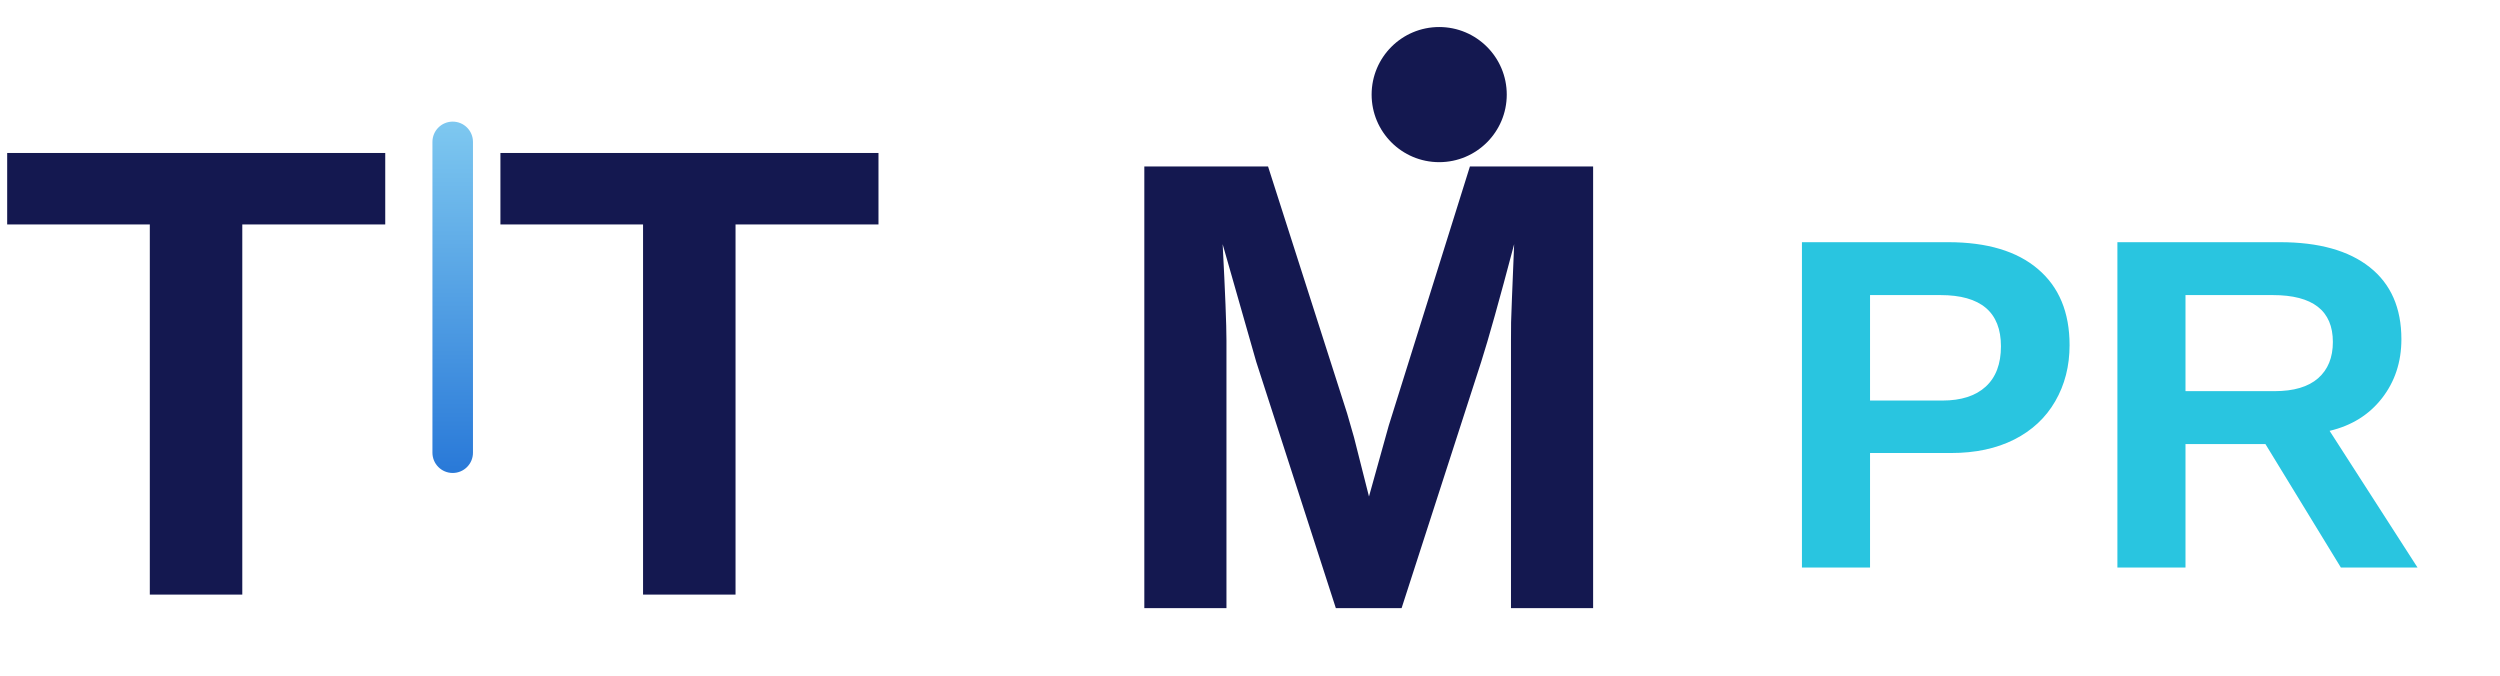
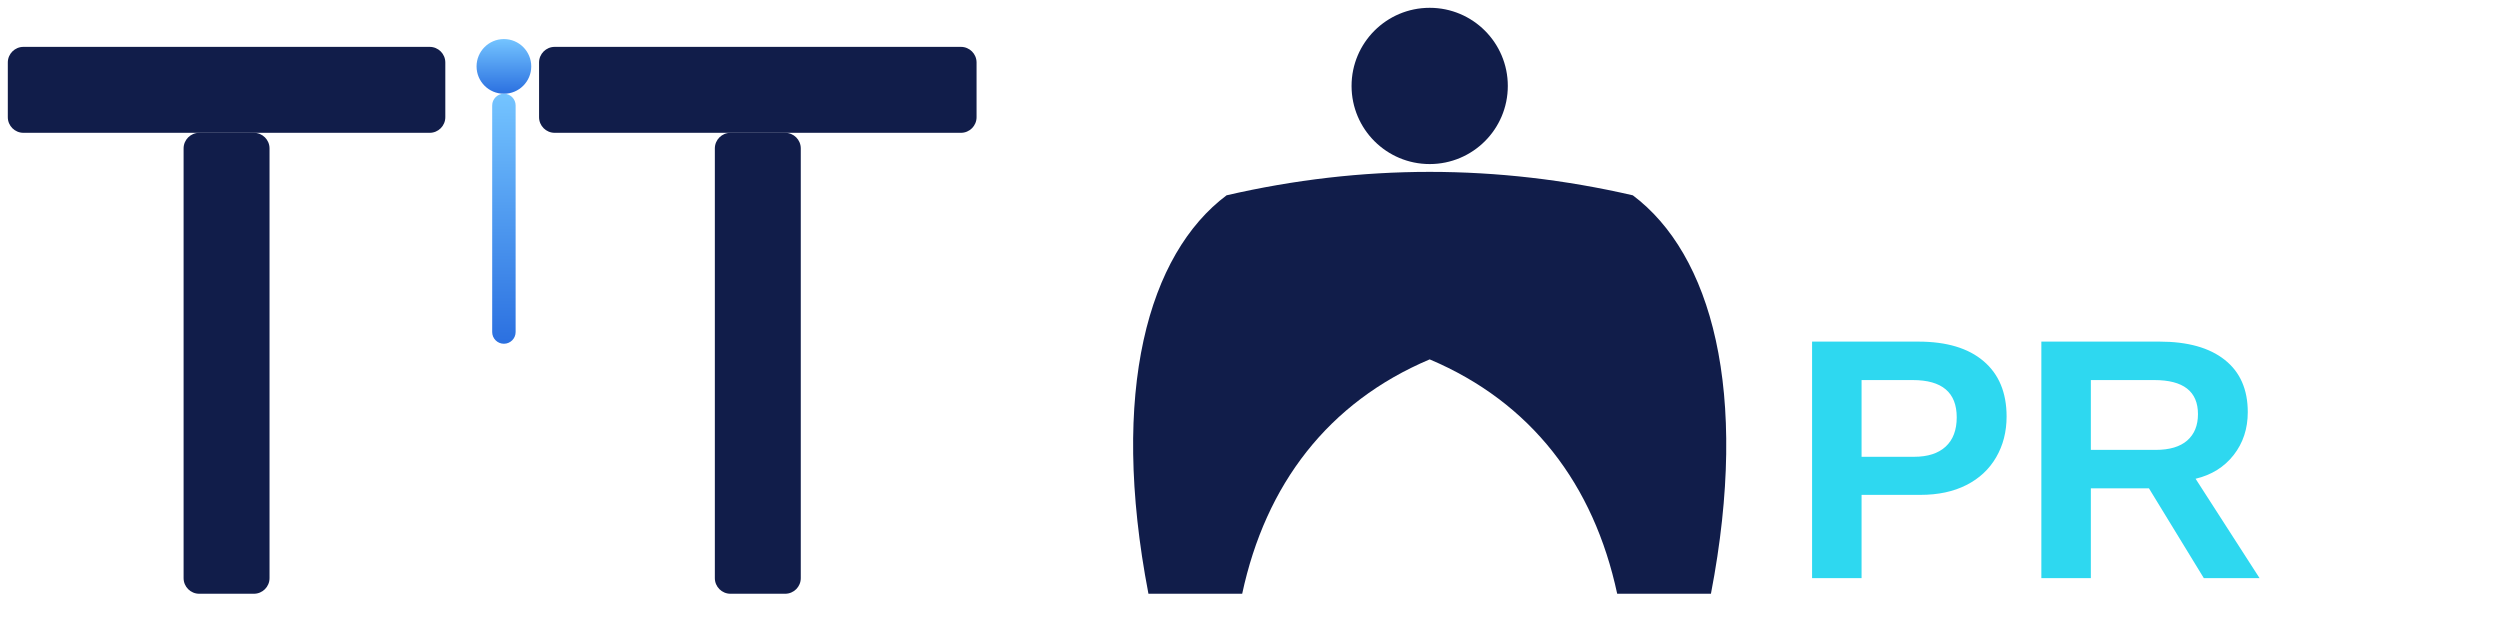
- <svg xmlns="http://www.w3.org/2000/svg" viewBox="0 0 370 100">
+ <svg xmlns="http://www.w3.org/2000/svg" viewBox="0 0 640 160">
  <defs>
-     <linearGradient id="blueAccent" x1="0" y1="0" x2="0" y2="1">
-       <stop offset="0%" stop-color="#7EC8F0" />
-       <stop offset="100%" stop-color="#2979D8" />
+     <linearGradient id="pin" x1="0" y1="0" x2="0" y2="1">
+       <stop offset="0%" stop-color="#74C4FF" />
+       <stop offset="100%" stop-color="#2B70E0" />
    </linearGradient>
  </defs>
-   <text x="0" y="88" font-family="Arial Black, Arial, sans-serif" font-size="95" font-weight="900" fill="#141850">T</text>
-   <rect x="64" y="18" width="6" height="52" rx="3" fill="url(#blueAccent)" />
-   <text x="73" y="88" font-family="Arial Black, Arial, sans-serif" font-size="95" font-weight="900" fill="#141850">T</text>
-   <circle cx="213" cy="14" r="10" fill="#141850" />
-   <text x="163" y="90" font-family="Arial Black, Arial, sans-serif" font-size="95" font-weight="900" fill="#141850">M</text>
-   <text x="262" y="84" font-family="Arial Black, Arial, sans-serif" font-size="70" font-weight="900" fill="#29C5E0">PR</text>
+   <rect x="2" y="12" width="112" height="22" rx="4" fill="#111d4a" />
+   <rect x="47" y="34" width="22" height="118" rx="4" fill="#111d4a" />
+   <circle cx="129" cy="17" r="7" fill="url(#pin)" />
+   <rect x="126" y="24" width="6" height="64" rx="3" fill="url(#pin)" />
+   <rect x="138" y="12" width="112" height="22" rx="4" fill="#111d4a" />
+   <rect x="183" y="34" width="22" height="118" rx="4" fill="#111d4a" />
+   <circle cx="366" cy="22" r="20" fill="#111d4a" />
+   <path d="     M 314,50     C 294,65 284,100 294,152     L 318,152     C 324,124 340,103 366,92     C 392,103 408,124 414,152     L 438,152     C 448,100 438,65 418,50     Q 366,38 314,50 Z   " fill="#111d4a" />
+   <text x="458" y="148" font-family="Arial Black, Arial, sans-serif" font-size="88" font-weight="900" fill="#2ED8F0">PR</text>
</svg>
